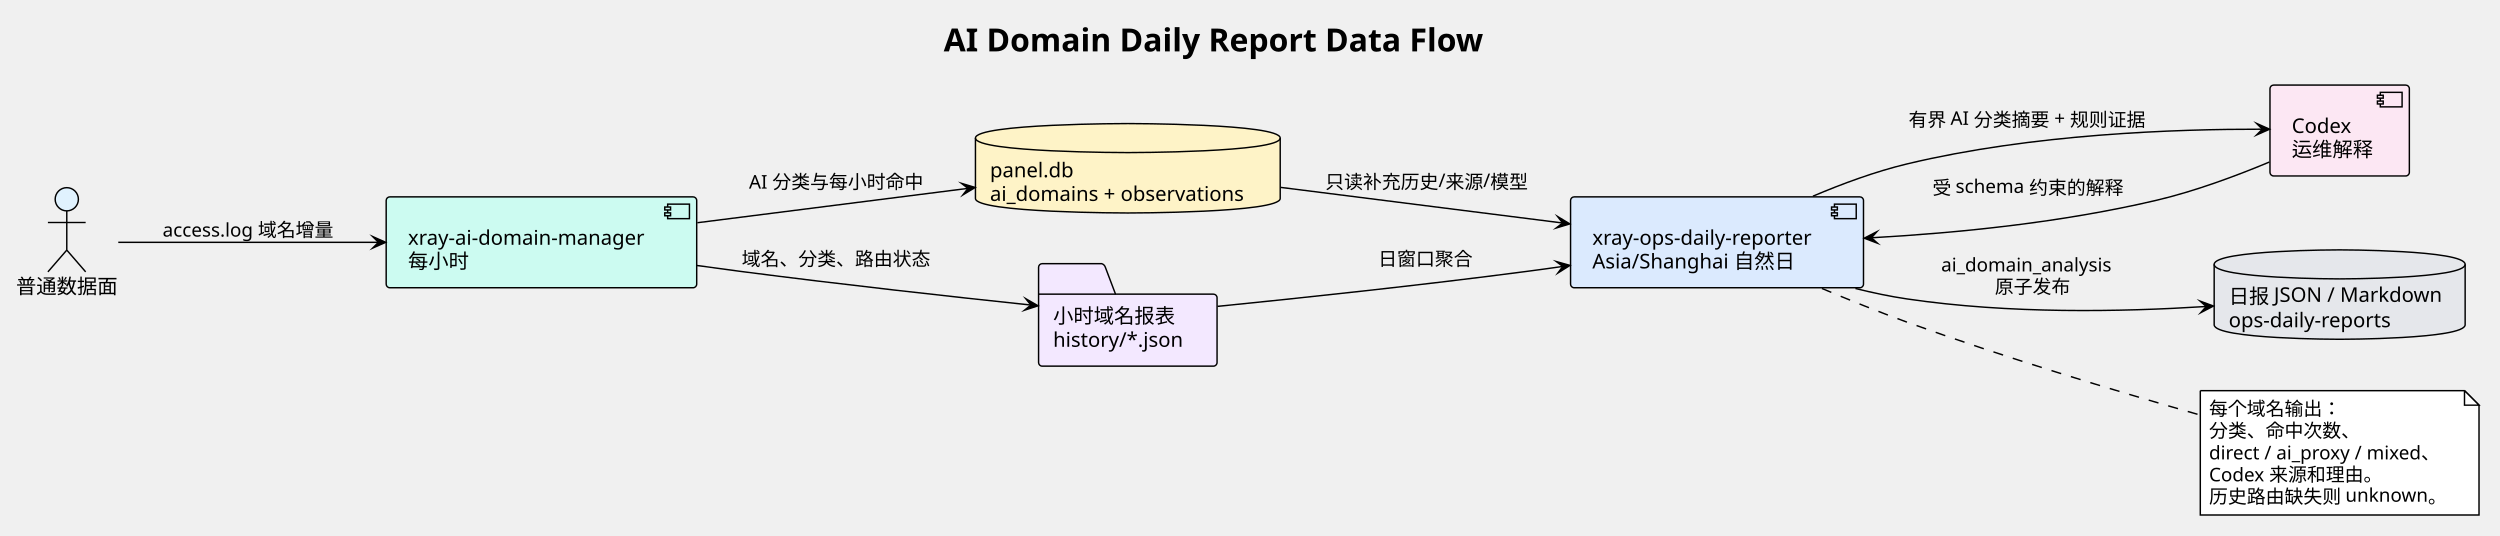
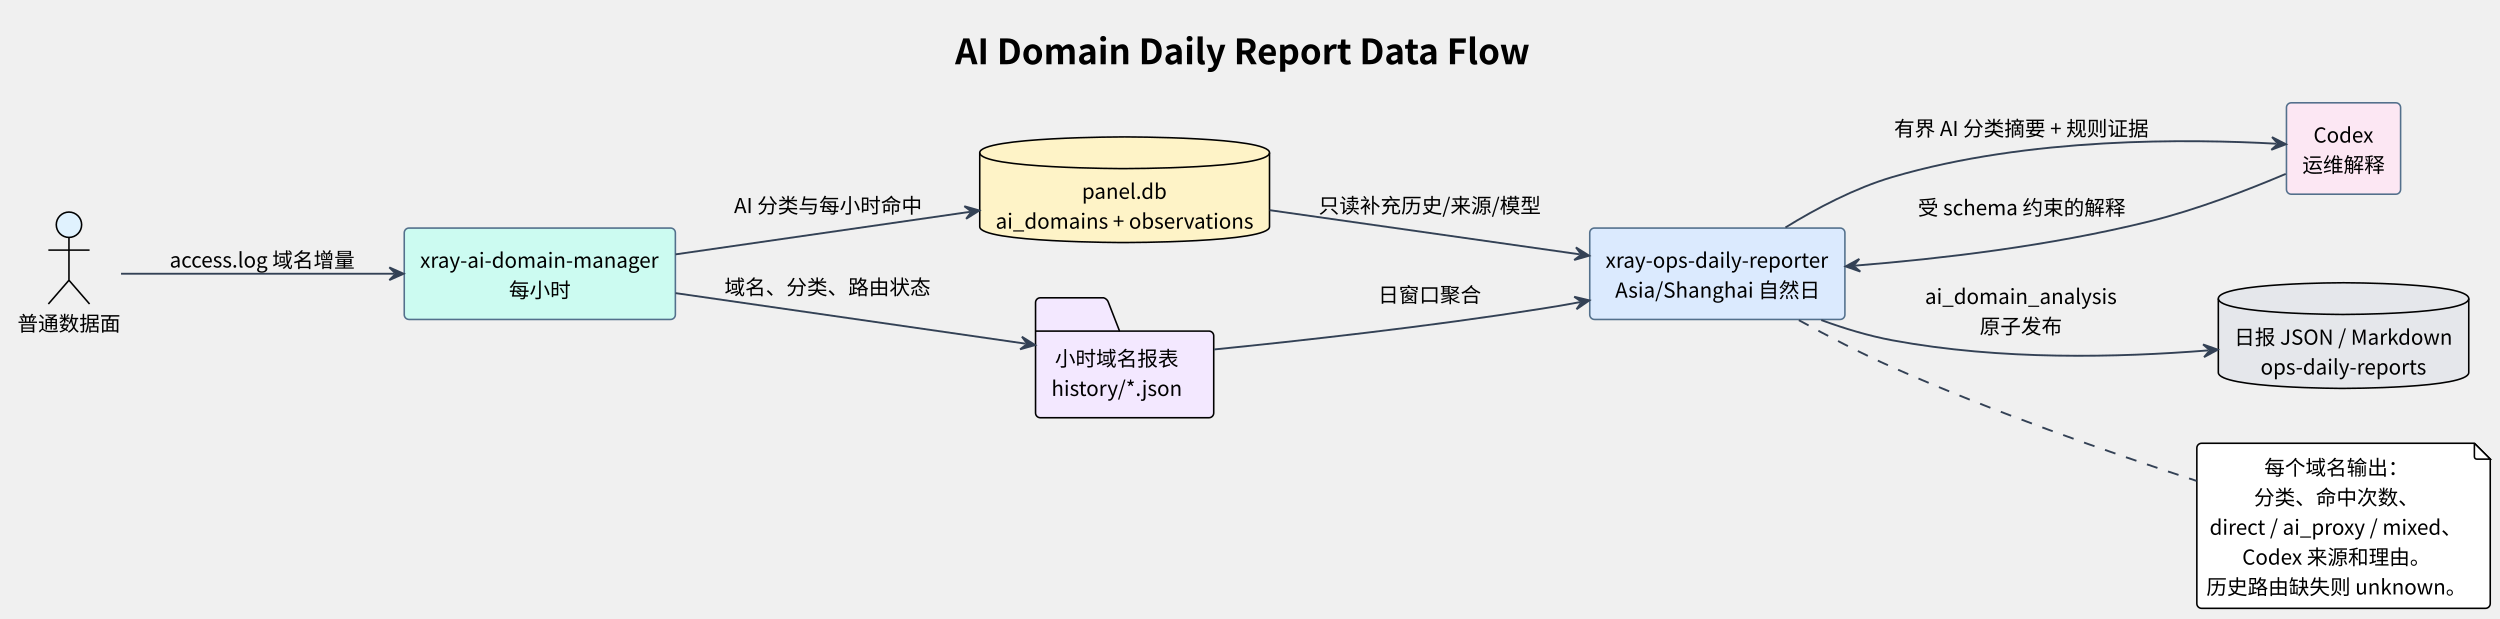
- <svg xmlns="http://www.w3.org/2000/svg" contentStyleType="text/css" data-diagram-type="DESCRIPTION" height="369px" preserveAspectRatio="none" style="width:1722px;height:369px;background:#FFFFFF;" version="1.1" viewBox="0 0 1722 369" width="1722px" zoomAndPan="magnify">
+ <svg xmlns="http://www.w3.org/2000/svg" contentStyleType="text/css" data-diagram-type="DESCRIPTION" height="390px" preserveAspectRatio="none" style="width:1577px;height:390px;background:#FFFFFF;" version="1.1" viewBox="0 0 1577 390" width="1577px" zoomAndPan="magnify">
  <defs />
  <g>
    <g class="title" data-source-line="2">
-       <text fill="#000000" font-family="Verdana" font-size="22" font-weight="700" lengthAdjust="spacing" textLength="420.954" x="650.019" y="35.421">AI Domain Daily Report Data Flow</text>
+       <text fill="#000000" font-family="Noto Sans CJK SC" font-size="22" font-weight="bold" lengthAdjust="spacing" textLength="363.881" x="602.481" y="40.52">AI Domain Daily Report Data Flow</text>
    </g>
-     <g class="entity" data-qualified-name="normal" data-source-line="5" id="ent0001">
-       <ellipse cx="46" cy="137.259" fill="#E0F2FE" rx="8" ry="8" style="stroke:#000000;stroke-width:1;" />
-       <path d="M46,145.259 L46,172.259 M33,153.259 L59,153.259 M46,172.259 L33,187.259 M46,172.259 L59,187.259" fill="none" style="stroke:#000000;stroke-width:1;" />
-       <text fill="#000000" font-family="Verdana" font-size="14" lengthAdjust="spacing" textLength="70" x="11" y="202.255">普通数据面</text>
+     <g class="entity" data-entity="normal" data-source-line="5" data-uid="ent0002" id="entity_normal">
+       <ellipse cx="43.5" cy="141.766" fill="#E0F2FE" rx="8" ry="8" style="stroke:#000000;stroke-width:1;" />
+       <path d="M43.5,149.766 L43.5,176.766 M30.5,157.766 L56.5,157.766 M43.5,176.766 L30.5,191.766 M43.5,176.766 L56.5,191.766" fill="none" style="stroke:#000000;stroke-width:1;" />
+       <text fill="#000000" font-family="Noto Sans CJK SC" font-size="13" lengthAdjust="spacing" textLength="65" x="11" y="208.846">普通数据面</text>
    </g>
-     <g class="entity" data-qualified-name="manager" data-source-line="6" id="ent0002">
-       <rect fill="#CCFBF1" height="62.594" rx="2.5" ry="2.5" style="stroke:#000000;stroke-width:1;" width="213.886" x="266" y="135.609" />
-       <rect fill="#CCFBF1" height="10" style="stroke:#000000;stroke-width:1;" width="15" x="459.886" y="140.609" />
-       <rect fill="#CCFBF1" height="2" style="stroke:#000000;stroke-width:1;" width="4" x="457.886" y="142.609" />
-       <rect fill="#CCFBF1" height="2" style="stroke:#000000;stroke-width:1;" width="4" x="457.886" y="146.609" />
-       <text fill="#000000" font-family="Verdana" font-size="14" lengthAdjust="spacing" textLength="173.886" x="281" y="168.605">xray-ai-domain-manager</text>
-       <text fill="#000000" font-family="Verdana" font-size="14" lengthAdjust="spacing" textLength="42" x="281" y="184.901">每小时</text>
+     <g class="entity" data-entity="manager" data-source-line="6" data-uid="ent0003" id="entity_manager">
+       <rect fill="#CCFBF1" height="57.648" rx="3" ry="3" style="stroke:#53708C;stroke-width:1;" width="171.021" x="255" y="143.856" />
+       <text fill="#000000" font-family="Noto Sans CJK SC" font-size="13" lengthAdjust="spacing" textLength="151.021" x="265" y="168.936">xray-ai-domain-manager</text>
+       <text fill="#000000" font-family="Noto Sans CJK SC" font-size="13" lengthAdjust="spacing" textLength="39" x="321.01" y="187.76">每小时</text>
    </g>
-     <g class="entity" data-qualified-name="paneldb" data-source-line="7" id="ent0003">
-       <path d="M671.89,95.109 C671.89,85.109 776.848,85.109 776.848,85.109 C776.848,85.109 881.806,85.109 881.806,95.109 L881.806,136.703 C881.806,146.703 776.848,146.703 776.848,146.703 C776.848,146.703 671.89,146.703 671.89,136.703 L671.89,95.109" fill="#FEF3C7" style="stroke:#000000;stroke-width:1;" />
-       <path d="M671.89,95.109 C671.89,105.109 776.848,105.109 776.848,105.109 C776.848,105.109 881.806,105.109 881.806,95.109" fill="none" style="stroke:#000000;stroke-width:1;" />
-       <text fill="#000000" font-family="Verdana" font-size="14" lengthAdjust="spacing" textLength="61.065" x="681.89" y="122.105">panel.db</text>
-       <text fill="#000000" font-family="Verdana" font-size="14" lengthAdjust="spacing" textLength="189.916" x="681.89" y="138.401">ai_domains + observations</text>
+     <g class="entity" data-entity="paneldb" data-source-line="7" data-uid="ent0004" id="entity_paneldb">
+       <path d="M618.02,96.356 C618.02,86.356 709.413,86.356 709.413,86.356 C709.413,86.356 800.806,86.356 800.806,96.356 L800.806,143.004 C800.806,153.004 709.413,153.004 709.413,153.004 C709.413,153.004 618.02,153.004 618.02,143.004 L618.02,96.356" fill="#FEF3C7" style="stroke:#000000;stroke-width:1;" />
+       <path d="M618.02,96.356 C618.02,106.356 709.413,106.356 709.413,106.356 C709.413,106.356 800.806,106.356 800.806,96.356" fill="none" style="stroke:#000000;stroke-width:1;" />
+       <text fill="#000000" font-family="Noto Sans CJK SC" font-size="13" lengthAdjust="spacing" textLength="53.911" x="682.457" y="125.436">panel.db</text>
+       <text fill="#000000" font-family="Noto Sans CJK SC" font-size="13" lengthAdjust="spacing" textLength="162.786" x="628.02" y="144.26">ai_domains + observations</text>
    </g>
-     <g class="entity" data-qualified-name="hourly" data-source-line="8" id="ent0004">
-       <path d="M717.87,181.609 L758.87,181.609 A3.75,3.75 0 0 1 761.37,184.109 L768.37,202.609 L835.811,202.609 A2.5,2.5 0 0 1 838.311,205.109 L838.311,249.703 A2.5,2.5 0 0 1 835.811,252.203 L717.87,252.203 A2.5,2.5 0 0 1 715.37,249.703 L715.37,184.109 A2.5,2.5 0 0 1 717.87,181.609" fill="#F3E8FF" style="stroke:#000000;stroke-width:1;" />
-       <line style="stroke:#000000;stroke-width:1;" x1="715.37" x2="768.37" y1="202.609" y2="202.609" />
-       <text fill="#000000" font-family="Verdana" font-size="14" lengthAdjust="spacing" textLength="84" x="725.37" y="222.605">小时域名报表</text>
-       <text fill="#000000" font-family="Verdana" font-size="14" lengthAdjust="spacing" textLength="92.941" x="725.37" y="238.901">history/*.json</text>
+     <g class="entity" data-entity="hourly" data-source-line="8" data-uid="ent0005" id="entity_hourly">
+       <path d="M656.22,187.856 L696.22,187.856 A4.5,4.5 0 0 1 699.22,190.856 L706.22,208.856 L762.614,208.856 A3,3 0 0 1 765.614,211.856 L765.614,260.504 A3,3 0 0 1 762.614,263.504 L656.22,263.504 A3,3 0 0 1 653.22,260.504 L653.22,190.856 A3,3 0 0 1 656.22,187.856" fill="#F3E8FF" style="stroke:#000000;stroke-width:1;" />
+       <line style="stroke:#000000;stroke-width:1;" x1="653.22" x2="706.22" y1="208.856" y2="208.856" />
+       <text fill="#000000" font-family="Noto Sans CJK SC" font-size="13" lengthAdjust="spacing" textLength="78" x="665.417" y="230.936">小时域名报表</text>
+       <text fill="#000000" font-family="Noto Sans CJK SC" font-size="13" lengthAdjust="spacing" textLength="82.394" x="663.22" y="249.76">history/*.json</text>
    </g>
-     <g class="entity" data-qualified-name="reporter" data-source-line="9" id="ent0005">
-       <rect fill="#DBEAFE" height="62.594" rx="2.5" ry="2.5" style="stroke:#000000;stroke-width:1;" width="201.773" x="1081.8" y="135.609" />
-       <rect fill="#DBEAFE" height="10" style="stroke:#000000;stroke-width:1;" width="15" x="1263.572" y="140.609" />
-       <rect fill="#DBEAFE" height="2" style="stroke:#000000;stroke-width:1;" width="4" x="1261.572" y="142.609" />
-       <rect fill="#DBEAFE" height="2" style="stroke:#000000;stroke-width:1;" width="4" x="1261.572" y="146.609" />
-       <text fill="#000000" font-family="Verdana" font-size="14" lengthAdjust="spacing" textLength="161.773" x="1096.8" y="168.605">xray-ops-daily-reporter</text>
-       <text fill="#000000" font-family="Verdana" font-size="14" lengthAdjust="spacing" textLength="145.947" x="1096.8" y="184.901">Asia/Shanghai 自然日</text>
+     <g class="entity" data-entity="reporter" data-source-line="9" data-uid="ent0006" id="entity_reporter">
+       <rect fill="#DBEAFE" height="57.648" rx="3" ry="3" style="stroke:#53708C;stroke-width:1;" width="160.959" x="1002.81" y="143.856" />
+       <text fill="#000000" font-family="Noto Sans CJK SC" font-size="13" lengthAdjust="spacing" textLength="140.959" x="1012.81" y="168.936">xray-ops-daily-reporter</text>
+       <text fill="#000000" font-family="Noto Sans CJK SC" font-size="13" lengthAdjust="spacing" textLength="128.895" x="1018.842" y="187.76">Asia/Shanghai 自然日</text>
    </g>
-     <g class="entity" data-qualified-name="codex" data-source-line="10" id="ent0006">
-       <rect fill="#FCE7F3" height="62.594" rx="2.5" ry="2.5" style="stroke:#000000;stroke-width:1;" width="96" x="1563.56" y="58.609" />
-       <rect fill="#FCE7F3" height="10" style="stroke:#000000;stroke-width:1;" width="15" x="1639.56" y="63.609" />
-       <rect fill="#FCE7F3" height="2" style="stroke:#000000;stroke-width:1;" width="4" x="1637.56" y="65.609" />
-       <rect fill="#FCE7F3" height="2" style="stroke:#000000;stroke-width:1;" width="4" x="1637.56" y="69.609" />
-       <text fill="#000000" font-family="Verdana" font-size="14" lengthAdjust="spacing" textLength="44.126" x="1578.56" y="91.605">Codex</text>
-       <text fill="#000000" font-family="Verdana" font-size="14" lengthAdjust="spacing" textLength="56" x="1578.56" y="107.901">运维解释</text>
+     <g class="entity" data-entity="codex" data-source-line="10" data-uid="ent0007" id="entity_codex">
+       <rect fill="#FCE7F3" height="57.648" rx="3" ry="3" style="stroke:#53708C;stroke-width:1;" width="72" x="1442.3" y="64.856" />
+       <text fill="#000000" font-family="Noto Sans CJK SC" font-size="13" lengthAdjust="spacing" textLength="37.908" x="1459.346" y="89.936">Codex</text>
+       <text fill="#000000" font-family="Noto Sans CJK SC" font-size="13" lengthAdjust="spacing" textLength="52" x="1452.3" y="108.76">运维解释</text>
    </g>
-     <g class="entity" data-qualified-name="reports" data-source-line="11" id="ent0007">
-       <path d="M1525.12,182.109 C1525.12,172.109 1611.556,172.109 1611.556,172.109 C1611.556,172.109 1697.992,172.109 1697.992,182.109 L1697.992,223.703 C1697.992,233.703 1611.556,233.703 1611.556,233.703 C1611.556,233.703 1525.12,233.703 1525.12,223.703 L1525.12,182.109" fill="#E5E7EB" style="stroke:#000000;stroke-width:1;" />
-       <path d="M1525.12,182.109 C1525.12,192.109 1611.556,192.109 1611.556,192.109 C1611.556,192.109 1697.992,192.109 1697.992,182.109" fill="none" style="stroke:#000000;stroke-width:1;" />
-       <text fill="#000000" font-family="Verdana" font-size="14" lengthAdjust="spacing" textLength="152.872" x="1535.12" y="209.105">日报 JSON / Markdown</text>
-       <text fill="#000000" font-family="Verdana" font-size="14" lengthAdjust="spacing" textLength="118.74" x="1535.12" y="225.401">ops-daily-reports</text>
+     <g class="entity" data-entity="reports" data-source-line="11" data-uid="ent0008" id="entity_reports">
+       <path d="M1399.32,188.356 C1399.32,178.356 1478.305,178.356 1478.305,178.356 C1478.305,178.356 1557.289,178.356 1557.289,188.356 L1557.289,235.004 C1557.289,245.004 1478.305,245.004 1478.305,245.004 C1478.305,245.004 1399.32,245.004 1399.32,235.004 L1399.32,188.356" fill="#E5E7EB" style="stroke:#000000;stroke-width:1;" />
+       <path d="M1399.32,188.356 C1399.32,198.356 1478.305,198.356 1478.305,198.356 C1478.305,198.356 1557.289,198.356 1557.289,188.356" fill="none" style="stroke:#000000;stroke-width:1;" />
+       <text fill="#000000" font-family="Noto Sans CJK SC" font-size="13" lengthAdjust="spacing" textLength="137.969" x="1409.32" y="217.436">日报 JSON / Markdown</text>
+       <text fill="#000000" font-family="Noto Sans CJK SC" font-size="13" lengthAdjust="spacing" textLength="104.676" x="1425.966" y="236.26">ops-daily-reports</text>
    </g>
-     <g class="entity" data-qualified-name="GMN16" data-source-line="23" id="ent0017">
-       <path d="M1515.57,269.079 L1515.57,354.743 L1707.544,354.743 L1707.544,279.079 L1697.544,269.079 L1515.57,269.079" fill="#FFFFFF" style="stroke:#000000;stroke-width:1;" />
-       <path d="M1697.544,269.079 L1697.544,279.079 L1707.544,279.079 L1697.544,269.079" fill="#FFFFFF" style="stroke:#000000;stroke-width:1;" />
-       <text fill="#000000" font-family="Verdana" font-size="13" lengthAdjust="spacing" textLength="91" x="1521.57" y="286.146">每个域名输出：</text>
-       <text fill="#000000" font-family="Verdana" font-size="13" lengthAdjust="spacing" textLength="104" x="1521.57" y="301.279">分类、命中次数、</text>
-       <text fill="#000000" font-family="Verdana" font-size="13" lengthAdjust="spacing" textLength="170.974" x="1521.57" y="316.412">direct / ai_proxy / mixed、</text>
-       <text fill="#000000" font-family="Verdana" font-size="13" lengthAdjust="spacing" textLength="123.106" x="1521.57" y="331.545">Codex 来源和理由。</text>
-       <text fill="#000000" font-family="Verdana" font-size="13" lengthAdjust="spacing" textLength="167.204" x="1521.57" y="346.678">历史路由缺失则 unknown。</text>
+     <g class="entity" data-entity="GMN17" data-source-line="23" data-uid="ent0018" id="entity_GMN17">
+       <path d="M1385.77,282.616 L1385.77,380.736 A3,3 0 0 0 1388.77,383.736 L1567.843,383.736 A3,3 0 0 0 1570.843,380.736 L1570.843,289.616 L1560.843,279.616 L1388.77,279.616 A3,3 0 0 0 1385.77,282.616" fill="#FFFFFF" style="stroke:#000000;stroke-width:1;" />
+       <path d="M1560.843,279.616 L1560.843,288.116 A1.5,1.5 0 0 0 1562.343,289.616 L1570.843,289.616 L1560.843,279.616" fill="#FFFFFF" style="stroke:#000000;stroke-width:1;" />
+       <text fill="#000000" font-family="Noto Sans CJK SC" font-size="13" lengthAdjust="spacing" textLength="91" x="1428.306" y="299.696">每个域名输出：</text>
+       <text fill="#000000" font-family="Noto Sans CJK SC" font-size="13" lengthAdjust="spacing" textLength="104" x="1421.806" y="318.52">分类、命中次数、</text>
+       <text fill="#000000" font-family="Noto Sans CJK SC" font-size="13" lengthAdjust="spacing" textLength="159.991" x="1393.811" y="337.344">direct / ai_proxy / mixed、</text>
+       <text fill="#000000" font-family="Noto Sans CJK SC" font-size="13" lengthAdjust="spacing" textLength="118.82" x="1414.397" y="356.168">Codex 来源和理由。</text>
+       <text fill="#000000" font-family="Noto Sans CJK SC" font-size="13" lengthAdjust="spacing" textLength="164.073" x="1391.77" y="374.992">历史路由缺失则 unknown。</text>
    </g>
-     <g class="link" data-entity-1="ent0001" data-entity-2="ent0002" data-link-type="dependency" data-source-line="13" id="lnk8">
-       <path d="M81.47,166.909 C125,166.909 196.91,166.909 260.66,166.909" fill="none" id="normal-to-manager" style="stroke:#000000;stroke-width:1;" />
-       <polygon fill="#000000" points="265.66,166.909,256.66,162.909,260.66,166.909,256.66,170.909,265.66,166.909" style="stroke:#000000;stroke-width:1;stroke-linejoin:miter;stroke-miterlimit:10;" />
-       <text fill="#000000" font-family="Verdana" font-size="13" lengthAdjust="spacing" textLength="123.887" x="112" y="162.976">access.log 域名增量</text>
+     <g class="link" data-entity-1="normal" data-entity-2="manager" data-source-line="13" data-uid="lnk9" id="link_normal_manager">
+       <path d="M76.35,172.676 C118.67,172.676 189.01,172.676 248.6,172.676" fill="none" id="normal-to-manager" style="stroke:#334155;stroke-width:1.2;" />
+       <polygon fill="#334155" points="254.6,172.676,245.6,168.676,249.6,172.676,245.6,176.676,254.6,172.676" style="stroke:#334155;stroke-width:1.2;" />
+       <text fill="#000000" font-family="Noto Sans CJK SC" font-size="13" lengthAdjust="spacing" textLength="117.377" x="107" y="168.756">access.log 域名增量</text>
    </g>
-     <g class="link" data-entity-1="ent0002" data-entity-2="ent0003" data-link-type="dependency" data-source-line="14" id="lnk9">
-       <path d="M480.33,153.409 C539.51,145.899 607.91,137.219 666.74,129.749" fill="none" id="manager-to-paneldb" style="stroke:#000000;stroke-width:1;" />
-       <polygon fill="#000000" points="671.7,129.119,662.268,126.285,666.74,129.749,663.275,134.221,671.7,129.119" style="stroke:#000000;stroke-width:1;stroke-linejoin:miter;stroke-miterlimit:10;" />
-       <text fill="#000000" font-family="Verdana" font-size="13" lengthAdjust="spacing" textLength="120.859" x="515.89" y="129.926">AI 分类与每小时命中</text>
+     <g class="link" data-entity-1="manager" data-entity-2="paneldb" data-source-line="14" data-uid="lnk10" id="link_manager_paneldb">
+       <path d="M426.15,160.446 C483.5,152.166 553.282,142.084 611.852,133.624" fill="none" id="manager-to-paneldb" style="stroke:#334155;stroke-width:1.2;" />
+       <polygon fill="#334155" points="617.79,132.766,608.311,130.094,612.841,133.481,609.454,138.012,617.79,132.766" style="stroke:#334155;stroke-width:1.2;" />
+       <text fill="#000000" font-family="Noto Sans CJK SC" font-size="13" lengthAdjust="spacing" textLength="118.625" x="463.02" y="134.416">AI 分类与每小时命中</text>
    </g>
-     <g class="link" data-entity-1="ent0002" data-entity-2="ent0004" data-link-type="dependency" data-source-line="15" id="lnk10">
-       <path d="M480.02,182.869 C490.11,184.279 500.19,185.649 509.89,186.909 C580.16,196.039 656.108,204.414 710.068,210.114" fill="none" id="manager-to-hourly" style="stroke:#000000;stroke-width:1;" />
-       <polygon fill="#000000" points="715.04,210.639,706.51,205.716,710.068,210.114,705.67,213.672,715.04,210.639" style="stroke:#000000;stroke-width:1;stroke-linejoin:miter;stroke-miterlimit:10;" />
-       <text fill="#000000" font-family="Verdana" font-size="13" lengthAdjust="spacing" textLength="130" x="510.89" y="182.976">域名、分类、路由状态</text>
+     <g class="link" data-entity-1="manager" data-entity-2="hourly" data-source-line="15" data-uid="lnk11" id="link_manager_hourly">
+       <path d="M426.15,184.906 C495.88,194.976 586.822,208.108 647.032,216.808" fill="none" id="manager-to-hourly" style="stroke:#334155;stroke-width:1.2;" />
+       <polygon fill="#334155" points="652.97,217.666,644.635,212.42,648.021,216.951,643.49,220.338,652.97,217.666" style="stroke:#334155;stroke-width:1.2;" />
+       <text fill="#000000" font-family="Noto Sans CJK SC" font-size="13" lengthAdjust="spacing" textLength="130" x="457.02" y="185.896">域名、分类、路由状态</text>
    </g>
-     <g class="link" data-entity-1="ent0004" data-entity-2="ent0005" data-link-type="dependency" data-source-line="16" id="lnk11">
-       <path d="M838.6,211.019 C894.17,205.459 978.63,196.539 1051.8,186.909 C1061.41,185.639 1066.472,184.968 1076.462,183.518" fill="none" id="hourly-to-reporter" style="stroke:#000000;stroke-width:1;" />
-       <polygon fill="#000000" points="1081.41,182.799,1071.929,180.134,1076.462,183.518,1073.078,188.051,1081.41,182.799" style="stroke:#000000;stroke-width:1;stroke-linejoin:miter;stroke-miterlimit:10;" />
-       <text fill="#000000" font-family="Verdana" font-size="13" lengthAdjust="spacing" textLength="65" x="949.3" y="182.976">日窗口聚合</text>
+     <g class="link" data-entity-1="hourly" data-entity-2="reporter" data-source-line="16" data-uid="lnk12" id="link_hourly_reporter">
+       <path d="M765.88,220.436 C819.11,215.096 901.69,206.006 972.81,194.676 C982.48,193.136 986.693,192.454 996.703,190.574" fill="none" id="hourly-to-reporter" style="stroke:#334155;stroke-width:1.2;" />
+       <polygon fill="#334155" points="1002.6,189.466,993.016,187.196,997.686,190.389,994.493,195.059,1002.6,189.466" style="stroke:#334155;stroke-width:1.2;" />
+       <text fill="#000000" font-family="Noto Sans CJK SC" font-size="13" lengthAdjust="spacing" textLength="65" x="869.31" y="190.756">日窗口聚合</text>
    </g>
-     <g class="link" data-entity-1="ent0003" data-entity-2="ent0005" data-link-type="dependency" data-source-line="17" id="lnk12">
-       <path d="M882.11,129.069 C943.45,136.819 1015.679,145.943 1076.339,153.603" fill="none" id="paneldb-to-reporter" style="stroke:#000000;stroke-width:1;" />
-       <polygon fill="#000000" points="1081.3,154.229,1072.872,149.133,1076.339,153.603,1071.87,157.07,1081.3,154.229" style="stroke:#000000;stroke-width:1;stroke-linejoin:miter;stroke-miterlimit:10;" />
-       <text fill="#000000" font-family="Verdana" font-size="13" lengthAdjust="spacing" textLength="138.76" x="912.8" y="129.926">只读补充历史/来源/模型</text>
+     <g class="link" data-entity-1="paneldb" data-entity-2="reporter" data-source-line="17" data-uid="lnk13" id="link_paneldb_reporter">
+       <path d="M800.91,132.576 C862.5,141.356 937.33,152.02 996.53,160.45" fill="none" id="paneldb-to-reporter" style="stroke:#334155;stroke-width:1.2;" />
+       <polygon fill="#334155" points="1002.47,161.296,994.124,156.067,997.52,160.591,992.996,163.987,1002.47,161.296" style="stroke:#334155;stroke-width:1.2;" />
+       <text fill="#000000" font-family="Noto Sans CJK SC" font-size="13" lengthAdjust="spacing" textLength="140.192" x="831.81" y="134.416">只读补充历史/来源/模型</text>
    </g>
-     <g class="link" data-entity-1="ent0005" data-entity-2="ent0006" data-link-type="dependency" data-source-line="18" id="lnk13">
-       <path d="M1248.74,135.129 C1269.06,126.509 1291.85,118.119 1313.57,112.909 C1399.94,92.169 1499.09,88.902 1558.3,88.992" fill="none" id="reporter-to-codex" style="stroke:#000000;stroke-width:1;" />
-       <polygon fill="#000000" points="1563.3,88.999,1554.306,84.986,1558.3,88.992,1554.294,92.986,1563.3,88.999" style="stroke:#000000;stroke-width:1;stroke-linejoin:miter;stroke-miterlimit:10;" />
-       <text fill="#000000" font-family="Verdana" font-size="13" lengthAdjust="spacing" textLength="170.149" x="1314.57" y="87.106">有界 AI 分类摘要 + 规则证据</text>
+     <g class="link" data-entity-1="reporter" data-entity-2="codex" data-source-line="18" data-uid="lnk14" id="link_reporter_codex">
+       <path d="M1126.26,143.486 C1145.87,131.416 1170.07,118.636 1193.77,111.676 C1280.13,86.296 1381.459,87.622 1435.969,90.662" fill="none" id="reporter-to-codex" style="stroke:#334155;stroke-width:1.2;" />
+       <polygon fill="#334155" points="1441.96,90.996,1433.197,86.501,1436.968,90.718,1432.751,94.489,1441.96,90.996" style="stroke:#334155;stroke-width:1.2;" />
+       <text fill="#000000" font-family="Noto Sans CJK SC" font-size="13" lengthAdjust="spacing" textLength="160.576" x="1194.77" y="85.806">有界 AI 分类摘要 + 规则证据</text>
    </g>
-     <g class="link" data-entity-1="ent0006" data-entity-2="ent0005" data-link-type="dependency" data-source-line="19" id="lnk14">
-       <path d="M1563.15,111.609 C1540.19,121.199 1511.93,131.699 1485.57,137.909 C1419.46,153.469 1348.312,160.437 1289.042,163.787" fill="none" id="codex-to-reporter" style="stroke:#000000;stroke-width:1;" />
-       <polygon fill="#000000" points="1284.05,164.069,1293.261,167.555,1289.042,163.787,1292.81,159.568,1284.05,164.069" style="stroke:#000000;stroke-width:1;stroke-linejoin:miter;stroke-miterlimit:10;" />
-       <text fill="#000000" font-family="Verdana" font-size="13" lengthAdjust="spacing" textLength="137.052" x="1331.07" y="133.976">受 schema 约束的解释</text>
+     <g class="link" data-entity-1="codex" data-entity-2="reporter" data-source-line="19" data-uid="lnk15" id="link_codex_reporter">
+       <path d="M1441.86,109.686 C1418,119.816 1385.56,132.346 1355.77,139.676 C1292.38,155.286 1224.741,163.164 1170.181,167.564" fill="none" id="codex-to-reporter" style="stroke:#334155;stroke-width:1.2;" />
+       <polygon fill="#334155" points="1164.2,168.046,1173.492,171.31,1169.184,167.644,1172.849,163.336,1164.2,168.046" style="stroke:#334155;stroke-width:1.2;" />
+       <text fill="#000000" font-family="Noto Sans CJK SC" font-size="13" lengthAdjust="spacing" textLength="130.988" x="1209.77" y="135.756">受 schema 约束的解释</text>
    </g>
-     <g class="link" data-entity-1="ent0005" data-entity-2="ent0007" data-link-type="dependency" data-source-line="20" id="lnk15">
-       <path d="M1278.02,198.699 C1289.87,201.669 1301.93,204.199 1313.57,205.909 C1384.1,216.269 1460.08,214.874 1519.64,211.114" fill="none" id="reporter-to-reports" style="stroke:#000000;stroke-width:1;" />
-       <polygon fill="#000000" points="1524.63,210.799,1515.396,207.374,1519.64,211.114,1515.9,215.358,1524.63,210.799" style="stroke:#000000;stroke-width:1;stroke-linejoin:miter;stroke-miterlimit:10;" />
-       <text fill="#000000" font-family="Verdana" font-size="13" lengthAdjust="spacing" textLength="125.899" x="1337.07" y="186.976">ai_domain_analysis</text>
-       <text fill="#000000" font-family="Verdana" font-size="13" lengthAdjust="spacing" textLength="52" x="1374.02" y="202.109">原子发布</text>
+     <g class="link" data-entity-1="reporter" data-entity-2="reports" data-source-line="20" data-uid="lnk16" id="link_reporter_reports">
+       <path d="M1148.86,201.906 C1163.35,207.206 1178.85,211.916 1193.77,214.676 C1262.26,227.366 1335.679,225.581 1392.999,221.031" fill="none" id="reporter-to-reports" style="stroke:#334155;stroke-width:1.2;" />
+       <polygon fill="#334155" points="1398.98,220.556,1389.692,217.281,1393.996,220.952,1390.325,225.256,1398.98,220.556" style="stroke:#334155;stroke-width:1.2;" />
+       <text fill="#000000" font-family="Noto Sans CJK SC" font-size="13" lengthAdjust="spacing" textLength="121.004" x="1214.27" y="191.756">ai_domain_analysis</text>
+       <text fill="#000000" font-family="Noto Sans CJK SC" font-size="13" lengthAdjust="spacing" textLength="52" x="1248.772" y="210.58">原子发布</text>
    </g>
-     <g class="link" data-entity-1="ent0005" data-entity-2="ent0017" data-link-type="association" data-source-line="23" id="lnk18">
-       <path d="M1254.94,198.689 C1273.85,206.669 1294.35,214.949 1313.57,221.909 C1380.06,245.979 1456.44,269.029 1515.09,285.769" fill="none" id="reporter-GMN16" style="stroke:#000000;stroke-width:1;stroke-dasharray:7,7;" />
+     <g class="link" data-entity-1="reporter" data-entity-2="GMN17" data-source-line="23" data-uid="lnk19" id="link_reporter_GMN17">
+       <path d="M1134.71,201.966 C1153,212.026 1174.02,222.936 1193.77,231.676 C1256.41,259.406 1329.35,284.986 1385.56,303.336" fill="none" id="reporter-GMN17" style="stroke:#334155;stroke-width:1.2;stroke-dasharray:7,7;" />
    </g>
  </g>
</svg>
